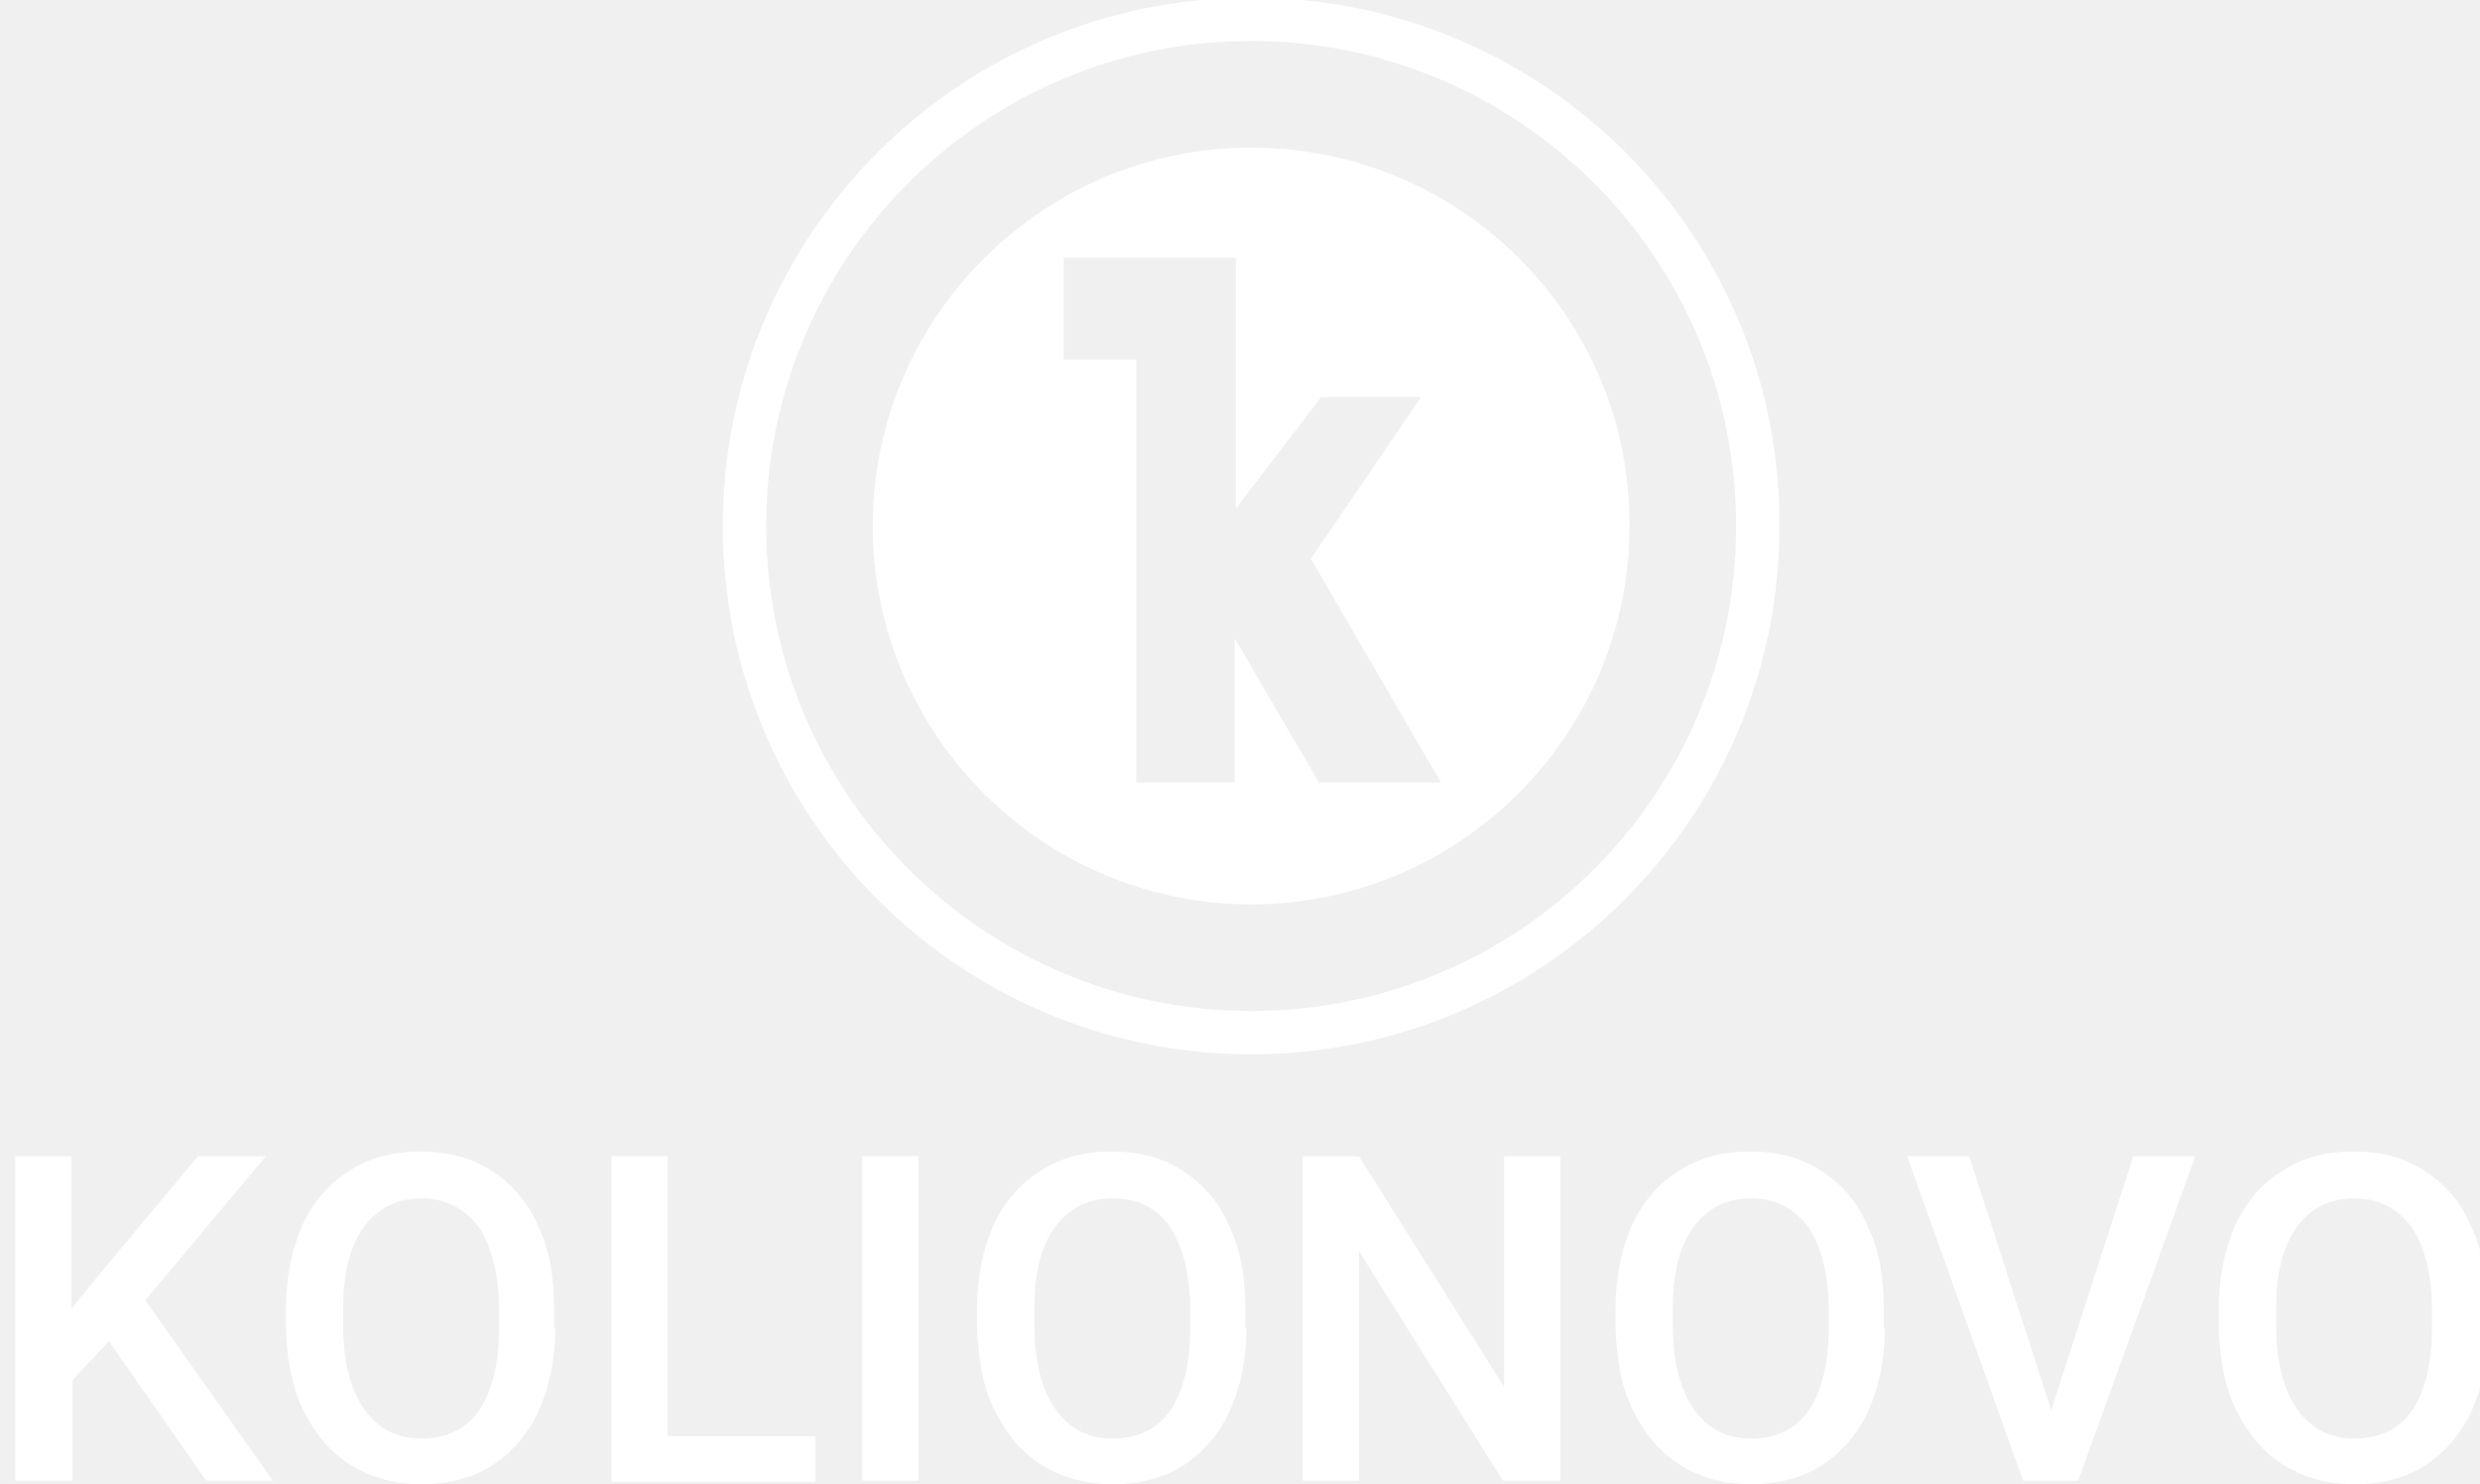
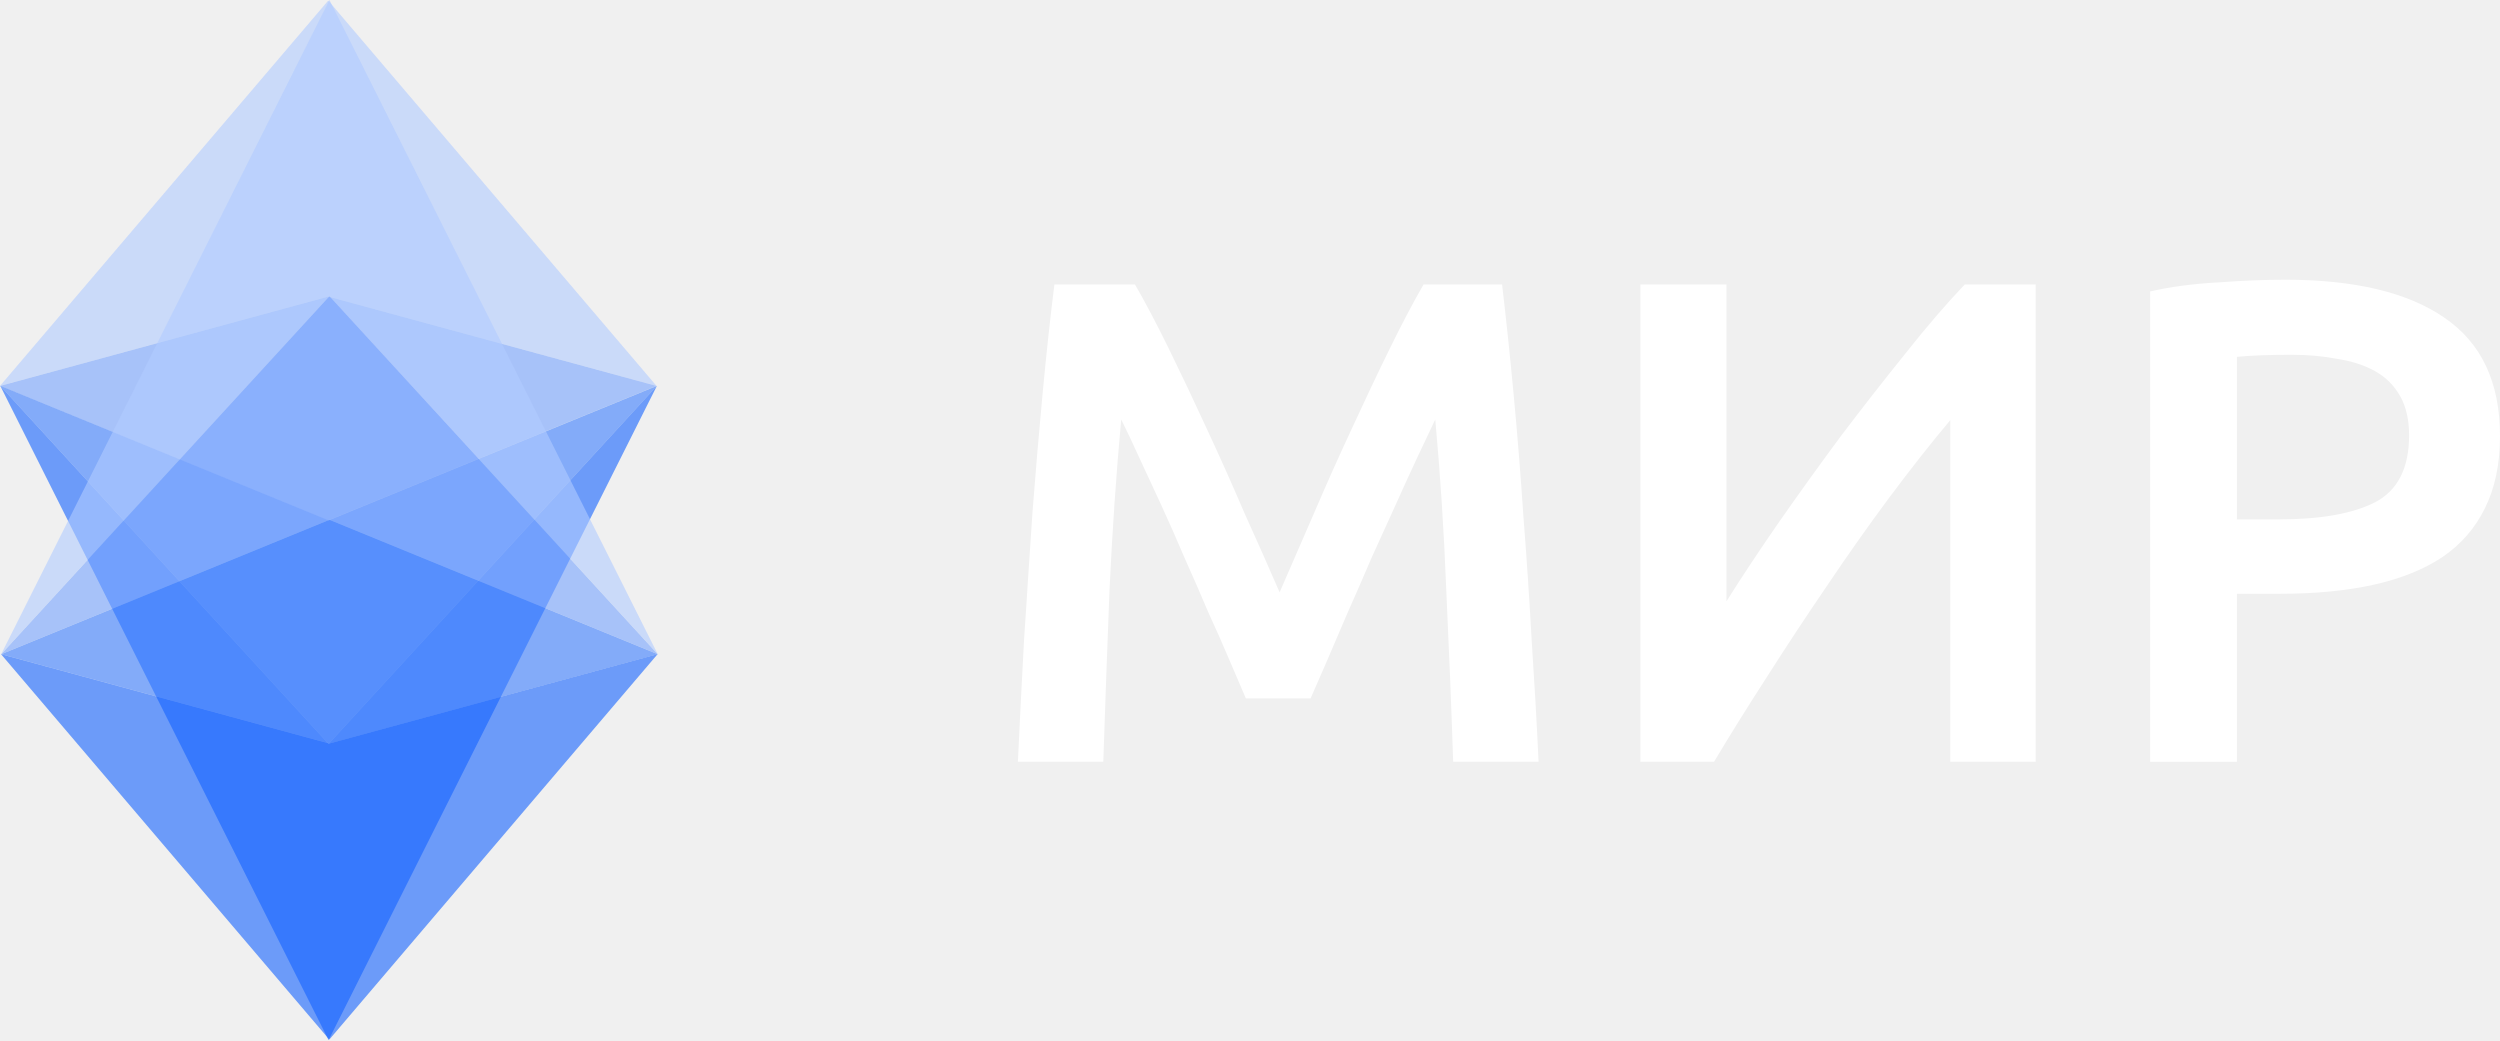
- <svg xmlns="http://www.w3.org/2000/svg" version="1.1" id="Слой_1" shape-rendering="geometricPrecision" text-rendering="geometricPrecision" image-rendering="optimizeQuality" x="0px" y="0px" viewBox="0 0 211.7 126.6" style="enable-background:new 0 0 211.7 126.6;" xml:space="preserve">
-   <style type="text/css">
- 	.st0{fill:#FFFFFF;}
- </style>
-   <g>
-     <path class="st0" d="M9.3,114.5l-3.1,3.3v8.6H1.3V98.7h4.8v13l2.7-3.3l8.1-9.7h5.8L12.4,111l10.9,15.4h-5.7L9.3,114.5z" />
-     <path class="st0" d="M47.4,113.3c0,2.7-0.5,5.1-1.4,7.1c-0.9,2-2.3,3.6-4,4.7c-1.7,1.1-3.8,1.6-6,1.6c-2.2,0-4.2-0.5-6-1.6   c-1.8-1.1-3.1-2.7-4.1-4.7c-1-2-1.4-4.4-1.5-7v-1.6c0-2.7,0.5-5.1,1.4-7.2c1-2.1,2.3-3.6,4.1-4.7c1.7-1.1,3.7-1.6,6-1.6   c2.3,0,4.3,0.5,6,1.6c1.7,1.1,3.1,2.6,4,4.7c1,2,1.4,4.4,1.4,7.1V113.3z M42.6,111.9c0-3.1-0.6-5.4-1.7-7.1   c-1.2-1.6-2.8-2.5-4.9-2.5c-2.1,0-3.7,0.8-4.9,2.4c-1.2,1.6-1.8,3.9-1.8,6.9v1.6c0,3,0.6,5.4,1.8,7.1c1.2,1.7,2.8,2.5,4.9,2.5   c2.1,0,3.8-0.8,4.9-2.4c1.1-1.6,1.7-4,1.7-7.1V111.9z" />
-     <path class="st0" d="M57,122.6h12.6v3.9H52.2V98.7H57V122.6z" />
-     <path class="st0" d="M78.4,126.4h-4.8V98.7h4.8V126.4z" />
-     <path class="st0" d="M106.4,113.3c0,2.7-0.5,5.1-1.4,7.1c-0.9,2-2.3,3.6-4,4.7c-1.7,1.1-3.8,1.6-6,1.6c-2.2,0-4.2-0.5-6-1.6   c-1.8-1.1-3.1-2.7-4.1-4.7c-1-2-1.4-4.4-1.5-7v-1.6c0-2.7,0.5-5.1,1.4-7.2c1-2.1,2.3-3.6,4.1-4.7c1.7-1.1,3.7-1.6,6-1.6   c2.3,0,4.3,0.5,6,1.6c1.7,1.1,3.1,2.6,4,4.7c1,2,1.4,4.4,1.4,7.1V113.3z M101.6,111.9c0-3.1-0.6-5.4-1.7-7.1s-2.8-2.5-4.9-2.5   c-2.1,0-3.7,0.8-4.9,2.4c-1.2,1.6-1.8,3.9-1.8,6.9v1.6c0,3,0.6,5.4,1.8,7.1c1.2,1.7,2.8,2.5,4.9,2.5c2.1,0,3.8-0.8,4.9-2.4   c1.1-1.6,1.7-4,1.7-7.1V111.9z" />
-     <path class="st0" d="M133.1,126.4h-4.8L116,106.8v19.6h-4.8V98.7h4.8l12.4,19.7V98.7h4.8V126.4z" />
-     <path class="st0" d="M160.9,113.3c0,2.7-0.5,5.1-1.4,7.1c-0.9,2-2.3,3.6-4,4.7c-1.7,1.1-3.8,1.6-6,1.6c-2.2,0-4.2-0.5-6-1.6   c-1.8-1.1-3.1-2.7-4.1-4.7c-1-2-1.4-4.4-1.5-7v-1.6c0-2.7,0.5-5.1,1.4-7.2c1-2.1,2.3-3.6,4.1-4.7c1.7-1.1,3.7-1.6,6-1.6   c2.3,0,4.3,0.5,6,1.6c1.7,1.1,3.1,2.6,4,4.7c1,2,1.4,4.4,1.4,7.1V113.3z M156.1,111.9c0-3.1-0.6-5.4-1.7-7.1   c-1.2-1.6-2.8-2.5-4.9-2.5c-2.1,0-3.7,0.8-4.9,2.4c-1.2,1.6-1.8,3.9-1.8,6.9v1.6c0,3,0.6,5.4,1.8,7.1c1.2,1.7,2.8,2.5,4.9,2.5   c2.1,0,3.8-0.8,4.9-2.4c1.1-1.6,1.7-4,1.7-7.1V111.9z" />
-     <path class="st0" d="M175.1,120.4l7-21.7h5.3l-10,27.7h-4.7l-9.9-27.7h5.3L175.1,120.4z" />
-     <path class="st0" d="M212.4,113.3c0,2.7-0.5,5.1-1.4,7.1c-0.9,2-2.3,3.6-4,4.7c-1.7,1.1-3.8,1.6-6,1.6c-2.2,0-4.2-0.5-6-1.6   c-1.8-1.1-3.1-2.7-4.1-4.7c-1-2-1.4-4.4-1.5-7v-1.6c0-2.7,0.5-5.1,1.4-7.2c1-2.1,2.3-3.6,4.1-4.7c1.7-1.1,3.7-1.6,6-1.6   c2.3,0,4.3,0.5,6,1.6c1.7,1.1,3.1,2.6,4,4.7c1,2,1.4,4.4,1.4,7.1V113.3z M207.6,111.9c0-3.1-0.6-5.4-1.7-7.1   c-1.2-1.6-2.8-2.5-4.9-2.5c-2.1,0-3.7,0.8-4.9,2.4c-1.2,1.6-1.8,3.9-1.8,6.9v1.6c0,3,0.6,5.4,1.8,7.1c1.2,1.7,2.8,2.5,4.9,2.5   c2.1,0,3.8-0.8,4.9-2.4c1.1-1.6,1.7-4,1.7-7.1V111.9z" />
+ <svg xmlns="http://www.w3.org/2000/svg" width="133.342" height="55.475" viewBox="0 0 138899.38 57786.466" version="1.1" id="svg12" style="clip-rule:evenodd;fill-rule:evenodd;image-rendering:optimizeQuality;shape-rendering:geometricPrecision;text-rendering:geometricPrecision">
+   <defs id="defs4">
+     <style id="style2">
+     .fil0 {fill:white}
+    </style>
+   </defs>
+   <g style="clip-rule:evenodd;fill:#ffffff;fill-rule:evenodd;stroke-width:18.149;image-rendering:optimizeQuality;shape-rendering:geometricPrecision;text-rendering:geometricPrecision" aria-label="МИР" transform="matrix(57.39817,0,0,57.39817,198461.47,-331052.98)" id="g7960">
+     <path d="m -2359,6043 q 14.667,25.333 32.667,62 18,36.667 36.667,77.333 18.667,40 36.667,82 18.667,41.333 34,76.667 15.333,-35.333 33.333,-76.667 18,-42 36.667,-82 18.667,-40.667 36.667,-77.333 18,-36.667 32.667,-62 h 76 q 6,50.667 11.333,108 5.333,56.667 9.333,116.67 4.667,59.333 8,120 4,60 6.667,117.33 h -82.667 q -2.667,-80.667 -6.667,-166 -3.333,-85.333 -10.667,-165.33 -7.333,15.333 -17.333,36.667 -10,21.333 -21.333,46.667 -11.333,24.667 -23.333,51.333 -11.333,26.667 -22.667,52 -10.667,24.667 -20,46.667 -9.333,21.333 -16,36.667 h -62.667 q -6.667,-15.333 -16,-37.333 -9.333,-22 -20.667,-46.667 -10.667,-25.333 -22.667,-52 -11.333,-26.667 -22.667,-51.333 -11.333,-24.667 -21.333,-46 -10,-22 -17.333,-36.667 -7.333,80 -11.333,165.33 -3.333,85.333 -6,166 h -82.667 q 2.667,-57.333 6,-118.67 4,-61.333 8,-121.33 4.667,-60.667 10,-117.33 5.333,-56.667 11.333,-104.67 z" id="path7954" style="fill:#ffffff;stroke-width:18.149" />
+     <path d="m -1869.8,6505 v -462 h 83.333 v 306.67 q 22.667,-36 51.333,-77.333 29.333,-42 60,-83.333 31.333,-41.333 62,-79.333 30.667,-38.667 57.333,-66.667 h 68.667 v 462 h -82.667 v -330.67 q -28,33.333 -59.333,75.333 -30.667,41.333 -60.667,86 -30,44 -58,88 -28,43.333 -50.667,81.333 z" id="path7956" style="fill:#ffffff;stroke-width:18.149" />
+     <path d="m -1245.7,6038.4 q 100.67,0 154,36.667 54,36.667 54,114.67 0,40.667 -14.667,70 -14,28.667 -41.333,47.333 -27.333,18 -66.667,26.667 -39.333,8.667 -90,8.667 h -42 v 162.67 h -84 v -455.33 q 29.333,-6.667 64.667,-8.667 36,-2.667 66,-2.667 z m 6,72.667 q -32,0 -52.667,2 v 157.33 h 40.667 q 60.667,0 93.333,-16.667 32.667,-17.333 32.667,-64.667 0,-22.667 -8.667,-38 -8.667,-15.333 -24,-24 -15.333,-8.667 -36.667,-12 -20.667,-4 -44.667,-4 z" id="path7958" style="fill:#ffffff;stroke-width:18.149" />
  </g>
-   <path class="st0" d="M106.8-0.2C81.9-0.2,61.7,20,61.7,44.9c0,24.9,20.2,45.1,45.1,45.1c24.9,0,45.1-20.2,45.1-45.1  C152,20,131.8-0.2,106.8-0.2z M106.8,86.3c-22.8,0-41.4-18.5-41.4-41.4c0-22.8,18.5-41.4,41.4-41.4c22.8,0,41.4,18.5,41.4,41.4  C148.2,67.8,129.7,86.3,106.8,86.3z" />
-   <path class="st0" d="M106.8,12.6c-17.8,0-32.3,14.5-32.3,32.3c0,17.8,14.5,32.3,32.3,32.3c17.8,0,32.3-14.5,32.3-32.3  C139.2,27.1,124.7,12.6,106.8,12.6z M112.6,66.8l-7.2-12.3v12.3H97V30.7h-6.2V22h14.7v21.4l7.2-9.4v-0.1h8.6l-9.4,13.8L123,66.8  H112.6z" />
+   <g id="g7964" transform="matrix(27.11346,0,0,27.11346,486173.39,-156105.75)" style="clip-rule:evenodd;opacity:0.6;fill:#b1cbff;fill-rule:evenodd;stroke-width:38.419;image-rendering:optimizeQuality;shape-rendering:geometricPrecision;text-rendering:geometricPrecision">
+     <path id="path7962" transform="translate(3987.6,3336.5)" d="m -21246,2422.1 -672.67,789.72 672.67,-183.04 672.67,183.04 z" style="opacity:1;fill:#b1cbff;stroke-width:38.419" />
+   </g>
+   <g id="g7968" transform="matrix(27.11346,0,0,27.11346,486173.39,-156105.75)" style="clip-rule:evenodd;opacity:0.6;fill:#76a4ff;fill-rule:evenodd;stroke-width:38.419;image-rendering:optimizeQuality;shape-rendering:geometricPrecision;text-rendering:geometricPrecision">
+     <path id="path7966" transform="translate(3987.6,3336.5)" d="m -21246,3028.8 -672.67,183.04 672.67,275.47 672.67,-275.47 z" style="opacity:1;fill:#76a4ff;stroke-width:38.419" />
+   </g>
+   <g id="g7972" transform="matrix(27.11346,0,0,27.11346,486173.39,-156105.75)" style="clip-rule:evenodd;opacity:0.6;fill:#3b7dff;fill-rule:evenodd;stroke-width:38.419;image-rendering:optimizeQuality;shape-rendering:geometricPrecision;text-rendering:geometricPrecision">
+     <path id="path7970" transform="translate(3987.6,3336.5)" d="m -21918,3211.8 672.67,733.65 672.67,-733.65 -672.67,275.47 z" style="opacity:1;fill:#3b7dff;stroke-width:38.419" />
+   </g>
+   <g id="g7976" transform="matrix(27.11346,0,0,27.11346,486173.39,-156105.75)" style="clip-rule:evenodd;opacity:0.6;fill:#1463ff;fill-rule:evenodd;stroke-width:38.419;image-rendering:optimizeQuality;shape-rendering:geometricPrecision;text-rendering:geometricPrecision">
+     <path id="path7974" transform="translate(3987.6,3336.5)" d="m -21918,3211.8 672.67,1340.5 672.67,-1340.5 -672.67,733.65 z" style="opacity:1;fill:#1463ff;stroke-width:38.419" />
+   </g>
+   <g id="g7980" transform="matrix(-27.11346,0,0,-27.11346,-449619.42,213892.48)" style="clip-rule:evenodd;opacity:0.6;fill:#1463ff;fill-rule:evenodd;stroke-width:38.419;image-rendering:optimizeQuality;shape-rendering:geometricPrecision;text-rendering:geometricPrecision">
+     <path id="path7978" transform="rotate(180,-20190,5176.7)" d="m -23795,3805.1 672.67,789.72 672.67,-789.72 -672.67,183.04 z" style="opacity:1;fill:#1463ff;stroke-width:38.419" />
+   </g>
+   <g id="g7984" transform="matrix(-27.11346,0,0,-27.11346,-449619.42,213892.48)" style="clip-rule:evenodd;opacity:0.6;fill:#3b7dff;fill-rule:evenodd;stroke-width:38.419;image-rendering:optimizeQuality;shape-rendering:geometricPrecision;text-rendering:geometricPrecision">
+     <path id="path7982" transform="rotate(180,-20190,5176.7)" d="m -23122,3529.7 -672.67,275.47 672.67,183.04 672.67,-183.04 z" style="opacity:1;fill:#3b7dff;stroke-width:38.419" />
+   </g>
+   <g id="g7988" transform="matrix(-27.11346,0,0,-27.11346,-449619.42,213892.48)" style="clip-rule:evenodd;opacity:0.6;fill:#76a4ff;fill-rule:evenodd;stroke-width:38.419;image-rendering:optimizeQuality;shape-rendering:geometricPrecision;text-rendering:geometricPrecision">
+     <path id="path7986" transform="rotate(180,-20190,5176.7)" d="m -23122,3071.5 -672.67,733.65 672.67,-275.47 672.67,275.47 z" style="opacity:1;fill:#76a4ff;stroke-width:38.419" />
+   </g>
+   <g id="g7992" transform="matrix(-27.11346,0,0,-27.11346,-449619.42,213892.48)" style="clip-rule:evenodd;opacity:0.6;fill:#b1cbff;fill-rule:evenodd;stroke-width:38.419;image-rendering:optimizeQuality;shape-rendering:geometricPrecision;text-rendering:geometricPrecision">
+     <path id="path7990" transform="rotate(180,-20190,5176.7)" d="m -23122,2464.6 -672.67,1340.5 672.67,-733.65 672.67,733.65 z" style="opacity:1;fill:#b1cbff;stroke-width:38.419" />
+   </g>
</svg>
